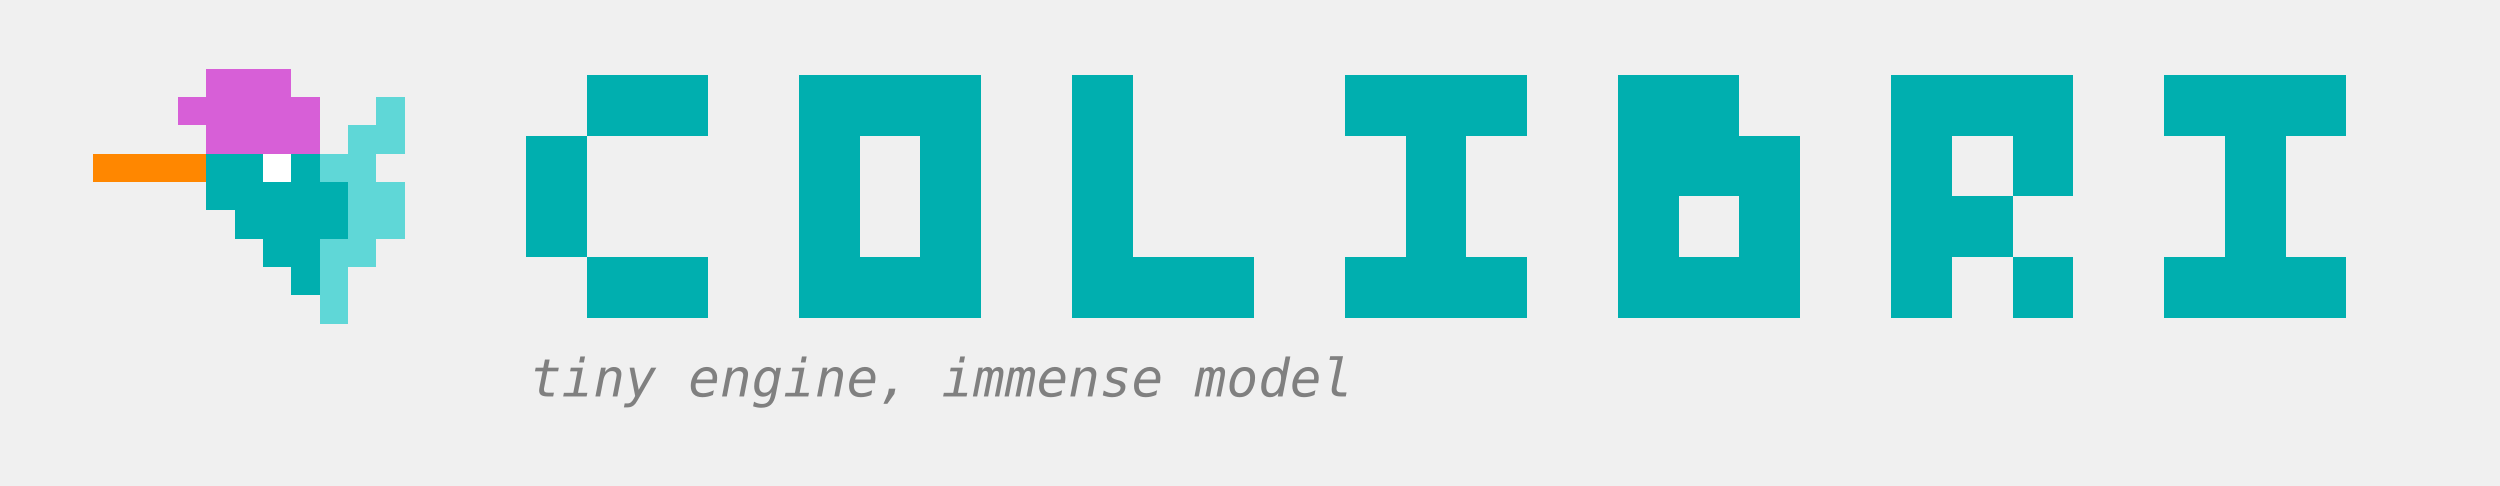
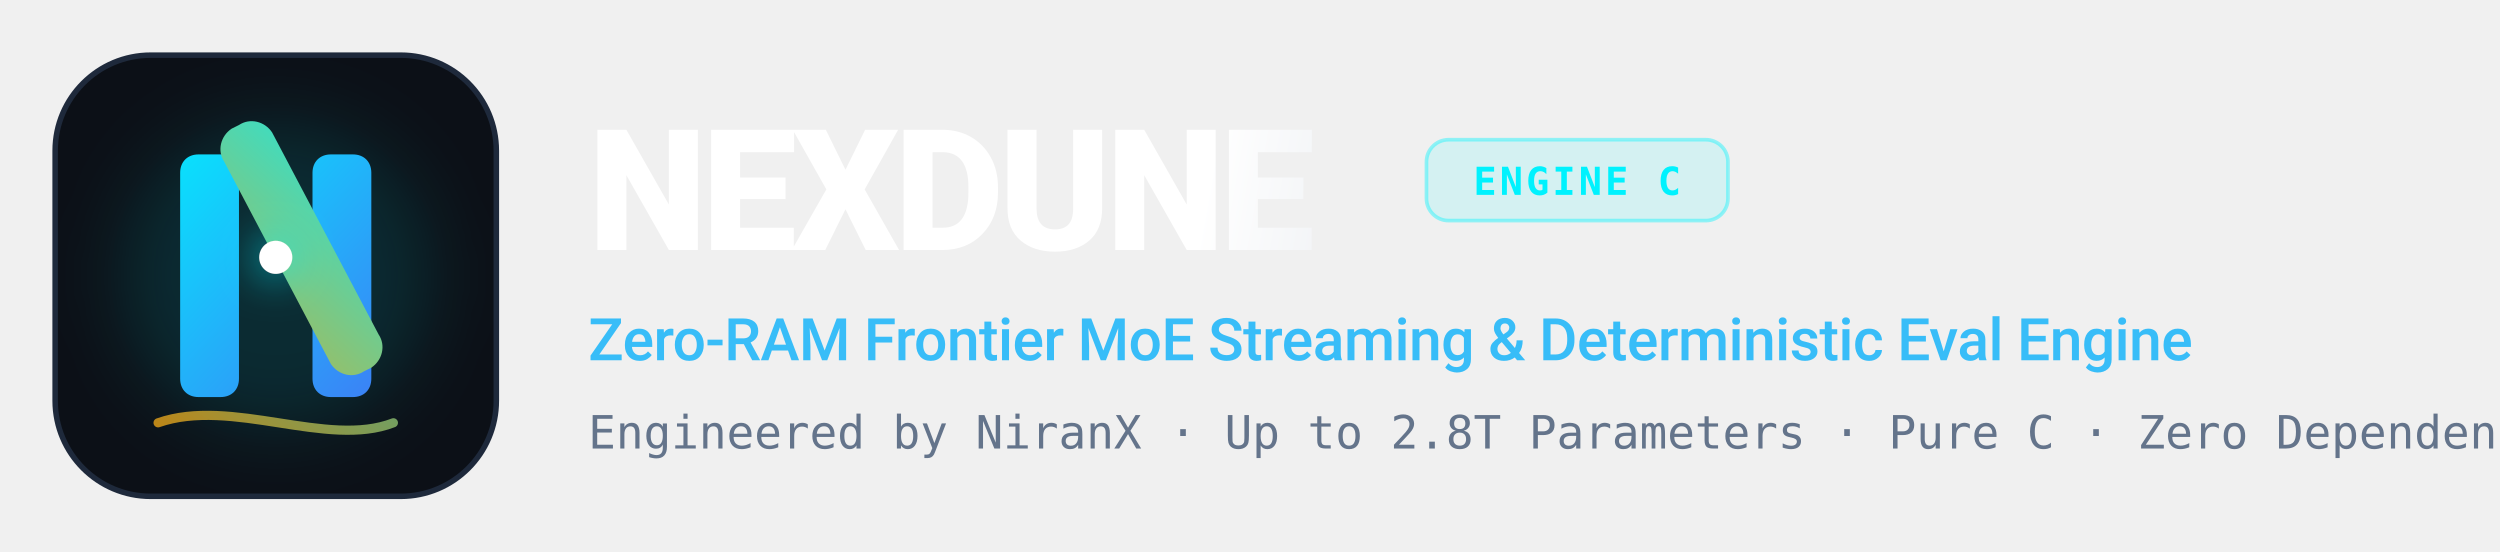
- <svg xmlns="http://www.w3.org/2000/svg" width="1236" height="240" viewBox="0 0 1236 240">
-   <g transform="translate(46 34) scale(1.0)" shape-rendering="crispEdges">
-     <rect x="56" y="0" width="14" height="14" fill="#d75fd7" />
-     <rect x="70" y="0" width="14" height="14" fill="#d75fd7" />
-     <rect x="84" y="0" width="14" height="14" fill="#d75fd7" />
-     <rect x="42" y="14" width="14" height="14" fill="#d75fd7" />
-     <rect x="56" y="14" width="14" height="14" fill="#d75fd7" />
-     <rect x="70" y="14" width="14" height="14" fill="#d75fd7" />
-     <rect x="84" y="14" width="14" height="14" fill="#d75fd7" />
-     <rect x="98" y="14" width="14" height="14" fill="#d75fd7" />
-     <rect x="140" y="14" width="14" height="14" fill="#5fd7d7" />
-     <rect x="56" y="28" width="14" height="14" fill="#d75fd7" />
-     <rect x="70" y="28" width="14" height="14" fill="#d75fd7" />
-     <rect x="84" y="28" width="14" height="14" fill="#d75fd7" />
-     <rect x="98" y="28" width="14" height="14" fill="#d75fd7" />
-     <rect x="126" y="28" width="14" height="14" fill="#5fd7d7" />
-     <rect x="140" y="28" width="14" height="14" fill="#5fd7d7" />
-     <rect x="0" y="42" width="14" height="14" fill="#ff8700" />
-     <rect x="14" y="42" width="14" height="14" fill="#ff8700" />
-     <rect x="28" y="42" width="14" height="14" fill="#ff8700" />
-     <rect x="42" y="42" width="14" height="14" fill="#ff8700" />
-     <rect x="56" y="42" width="14" height="14" fill="#00afaf" />
-     <rect x="70" y="42" width="14" height="14" fill="#00afaf" />
-     <rect x="84" y="42" width="14" height="14" fill="#ffffff" />
-     <rect x="98" y="42" width="14" height="14" fill="#00afaf" />
-     <rect x="112" y="42" width="14" height="14" fill="#5fd7d7" />
-     <rect x="126" y="42" width="14" height="14" fill="#5fd7d7" />
-     <rect x="56" y="56" width="14" height="14" fill="#00afaf" />
-     <rect x="70" y="56" width="14" height="14" fill="#00afaf" />
-     <rect x="84" y="56" width="14" height="14" fill="#00afaf" />
-     <rect x="98" y="56" width="14" height="14" fill="#00afaf" />
-     <rect x="112" y="56" width="14" height="14" fill="#00afaf" />
-     <rect x="126" y="56" width="14" height="14" fill="#5fd7d7" />
-     <rect x="140" y="56" width="14" height="14" fill="#5fd7d7" />
-     <rect x="70" y="70" width="14" height="14" fill="#00afaf" />
-     <rect x="84" y="70" width="14" height="14" fill="#00afaf" />
-     <rect x="98" y="70" width="14" height="14" fill="#00afaf" />
-     <rect x="112" y="70" width="14" height="14" fill="#00afaf" />
-     <rect x="126" y="70" width="14" height="14" fill="#5fd7d7" />
-     <rect x="140" y="70" width="14" height="14" fill="#5fd7d7" />
-     <rect x="84" y="84" width="14" height="14" fill="#00afaf" />
-     <rect x="98" y="84" width="14" height="14" fill="#00afaf" />
-     <rect x="112" y="84" width="14" height="14" fill="#5fd7d7" />
-     <rect x="126" y="84" width="14" height="14" fill="#5fd7d7" />
-     <rect x="98" y="98" width="14" height="14" fill="#00afaf" />
-     <rect x="112" y="98" width="14" height="14" fill="#5fd7d7" />
-     <rect x="112" y="112" width="14" height="14" fill="#5fd7d7" />
+ <svg xmlns="http://www.w3.org/2000/svg" width="680" height="150" viewBox="0 0 680 150" fill="none">
+   <defs>
+     <linearGradient id="nex-banner-grad" x1="20" y1="20" x2="140" y2="130" gradientUnits="userSpaceOnUse">
+       <stop offset="0%" stop-color="#00f2fe" />
+       <stop offset="60%" stop-color="#3b82f6" />
+       <stop offset="100%" stop-color="#6366f1" />
+     </linearGradient>
+     <linearGradient id="nex-accent-grad" x1="40" y1="120" x2="120" y2="30" gradientUnits="userSpaceOnUse">
+       <stop offset="0%" stop-color="#f59e0b" />
+       <stop offset="100%" stop-color="#00f2fe" />
+     </linearGradient>
+     <linearGradient id="nex-text-grad" x1="170" y1="40" x2="450" y2="90" gradientUnits="userSpaceOnUse">
+       <stop offset="0%" stop-color="#ffffff" />
+       <stop offset="100%" stop-color="#94a3b8" />
+     </linearGradient>
+     <filter id="nex-banner-glow" x="-20%" y="-20%" width="140%" height="140%">
+       <feGaussianBlur stdDeviation="8" result="blur" />
+       <feComposite in="SourceGraphic" in2="blur" operator="over" />
+     </filter>
+   </defs>
+   <g transform="translate(15, 15)">
+     <rect width="120" height="120" rx="26" fill="#0c1017" stroke="#1e293b" stroke-width="1.5" />
+     <circle cx="60" cy="60" r="42" fill="#00f2fe" fill-opacity="0.12" filter="blur(10px)" />
+     <path d="M34 88V32C34 29 36 27 39 27H45C48 27 50 29 50 32V88C50 91 48 93 45 93H39C36 93 34 91 34 88Z" fill="url(#nex-banner-grad)" />
+     <path d="M70 88V32C70 29 72 27 75 27H81C84 27 86 29 86 32V88C86 91 84 93 81 93H75C72 93 70 91 70 88Z" fill="url(#nex-banner-grad)" />
+     <path d="M46 29L75 84C77 87 81 88 84 86L86 85C89 83 90 79 88 76L59 21C57 18 53 17 50 19L48 20C45 22 44 26 46 29Z" fill="url(#nex-accent-grad)" />
+     <circle cx="60" cy="55" r="4.5" fill="#ffffff" filter="drop-shadow(0 0 6px #00f2fe)" />
+     <path d="M28 100C48 93 74 107 92 100" stroke="url(#nex-accent-grad)" stroke-width="2.5" stroke-linecap="round" stroke-opacity="0.8" />
  </g>
-   <g transform="translate(260.0 127.0) scale(15 -15)" shape-rendering="crispEdges" fill="#00afaf">
-     <path transform="translate(0,0)" d="M6 6V4H2V6ZM2 4V0H0V4ZM6 0V-2H2V0Z" />
-     <path transform="translate(9,0)" d="M6 6V-2H0V6ZM2 4V0H4V4Z" />
-     <path transform="translate(18,0)" d="M2 6V0H6V-2H0V6Z" />
-     <path transform="translate(27,0)" d="M6 6V4H4V0H6V-2H0V0H2V4H0V6Z" />
-     <path transform="translate(36,0)" d="M4 6V4H6V-2H0V6ZM2 2V0H4V2Z" />
-     <path transform="translate(45,0)" d="M6 6V2H4V4H2V2H4V0H2V-2H0V6ZM6 0V-2H4V0Z" />
-     <path transform="translate(54,0)" d="M6 6V4H4V0H6V-2H0V0H2V4H0V6Z" />
+   <g transform="translate(160, 0)">
+     <text x="0" y="68" font-family="'Space Grotesk', -apple-system, BlinkMacSystemFont, 'Segoe UI', Roboto, sans-serif" font-size="46" font-weight="800" letter-spacing="-0.03em" fill="url(#nex-text-grad)">NEXDUNE</text>
+     <rect x="228" y="38" width="82" height="22" rx="6" fill="#00f2fe" fill-opacity="0.12" stroke="#00f2fe" stroke-width="1" stroke-opacity="0.4" />
+     <text x="269" y="53" text-anchor="middle" font-family="'JetBrains Mono', monospace" font-size="10.5" font-weight="700" fill="#00f2fe" letter-spacing="0.08em">ENGINE C</text>
+     <text x="0" y="98" font-family="'Space Grotesk', -apple-system, BlinkMacSystemFont, 'Segoe UI', Roboto, sans-serif" font-size="16" font-weight="500" fill="#38bdf8" letter-spacing="-0.01em">Zero-RAM Frontier MoE Streaming &amp; Deterministic Eval Engine</text>
+     <text x="0" y="122" font-family="'JetBrains Mono', monospace" font-size="12.5" font-weight="400" fill="#64748b">Engineered by NiranX · Up to 2.8T Parameters · Pure C · Zero Dependencies</text>
  </g>
-   <text x="262" y="196" font-family="ui-monospace, SFMono-Regular, Menlo, Consolas, monospace" font-size="26" fill="#808080" font-style="italic">tiny engine, immense model</text>
</svg>
